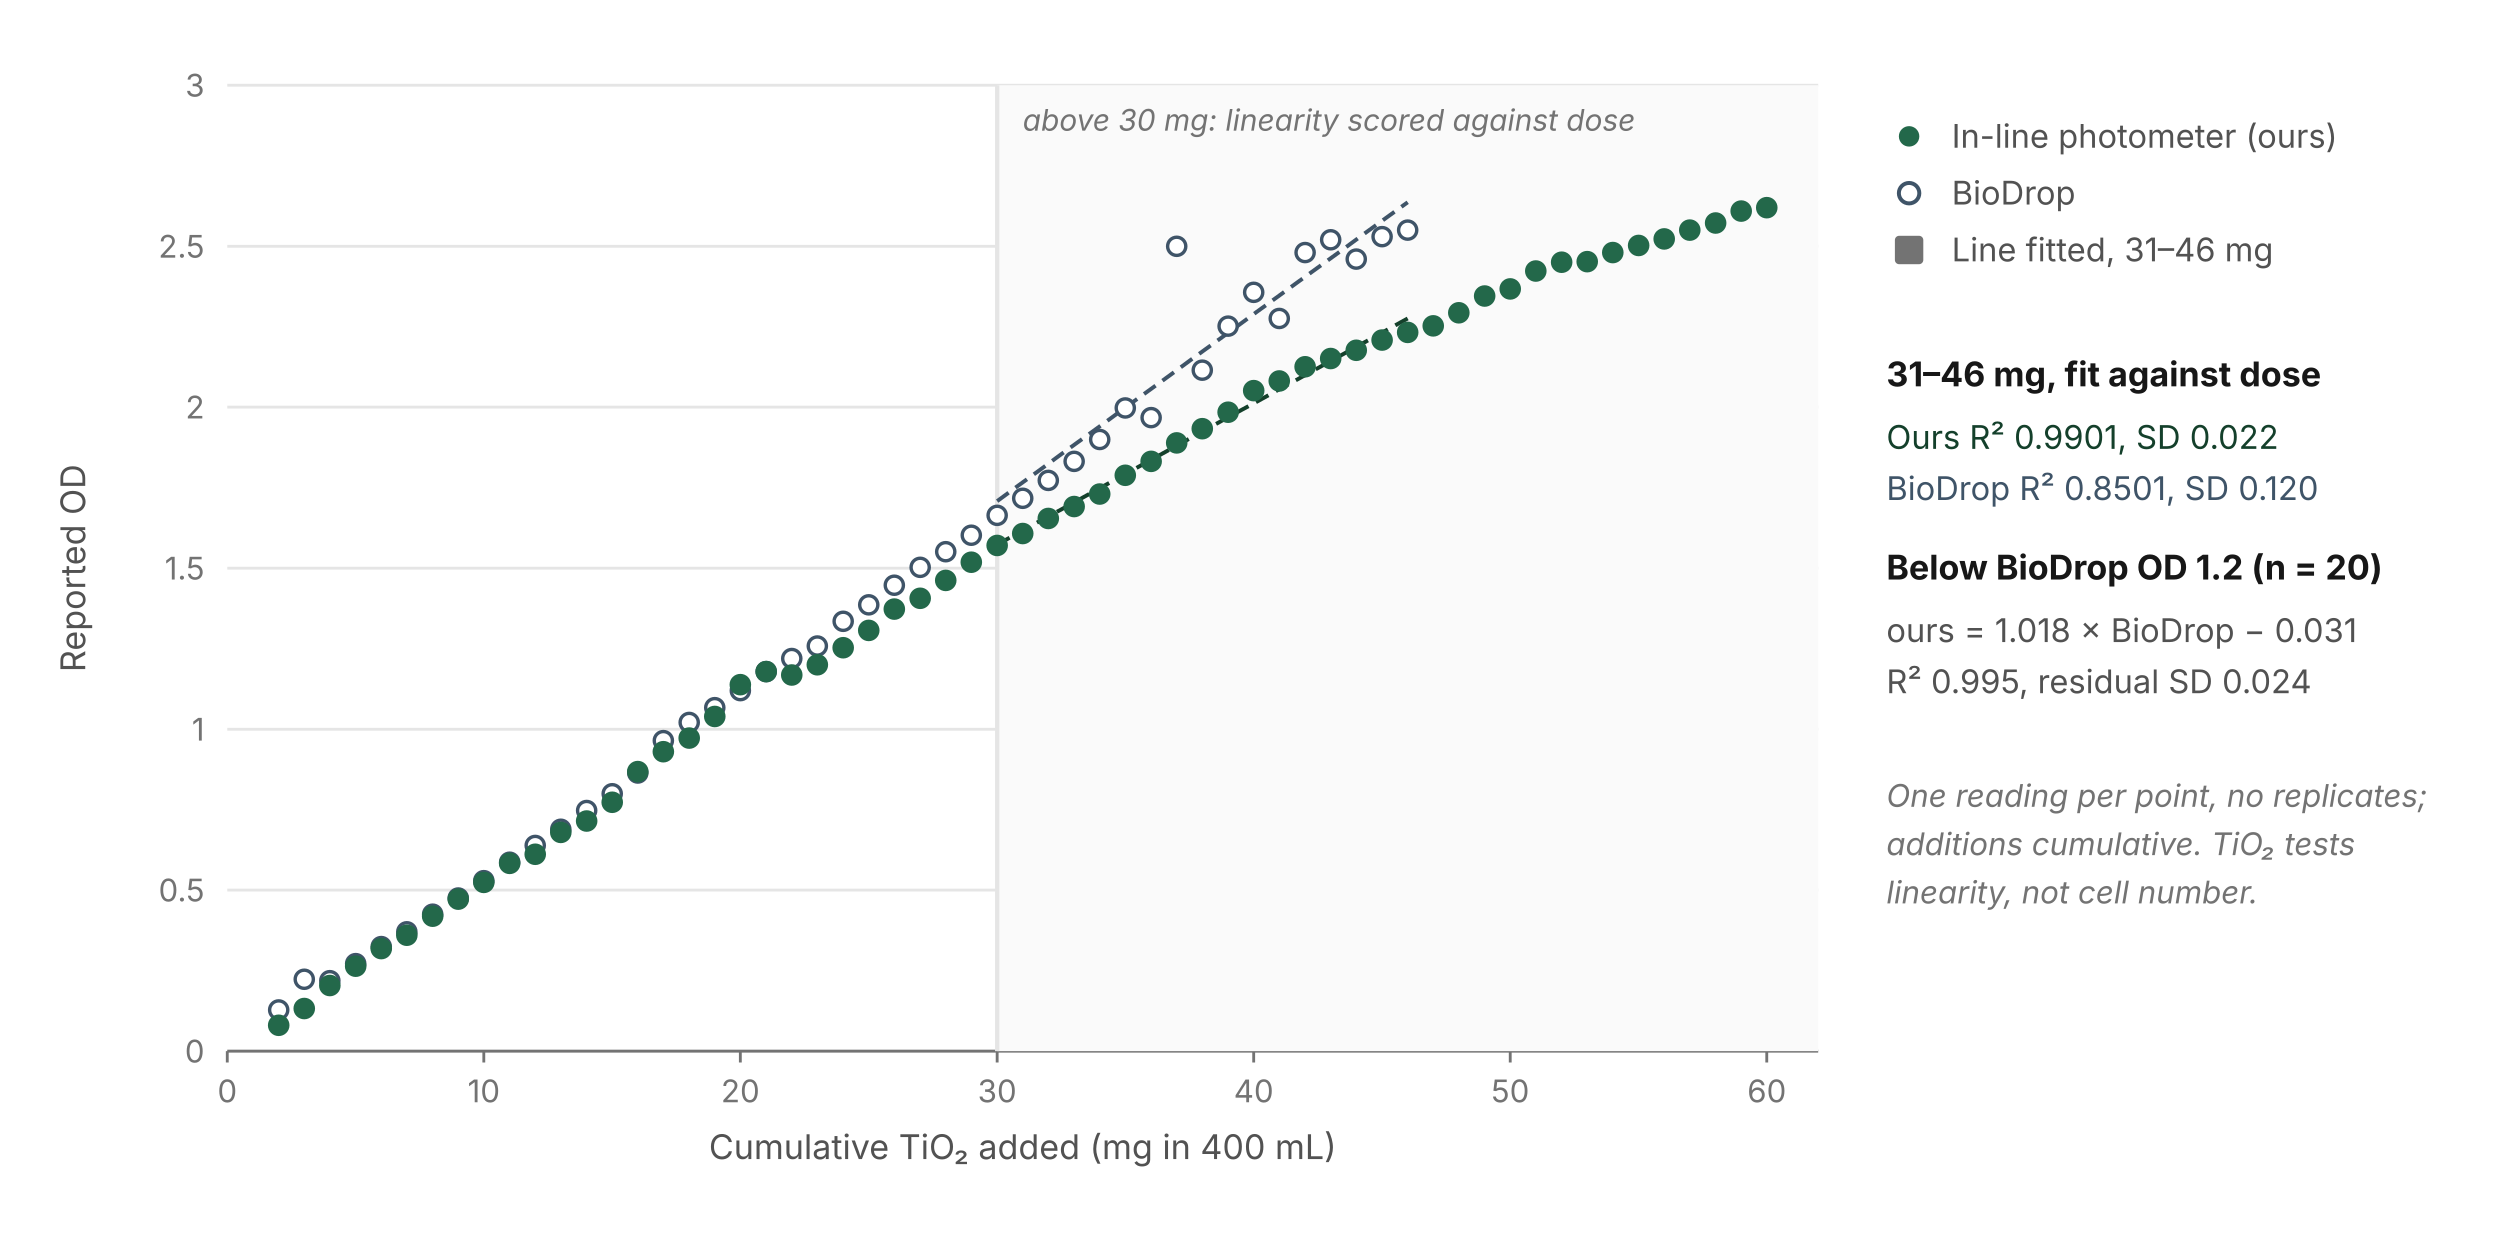
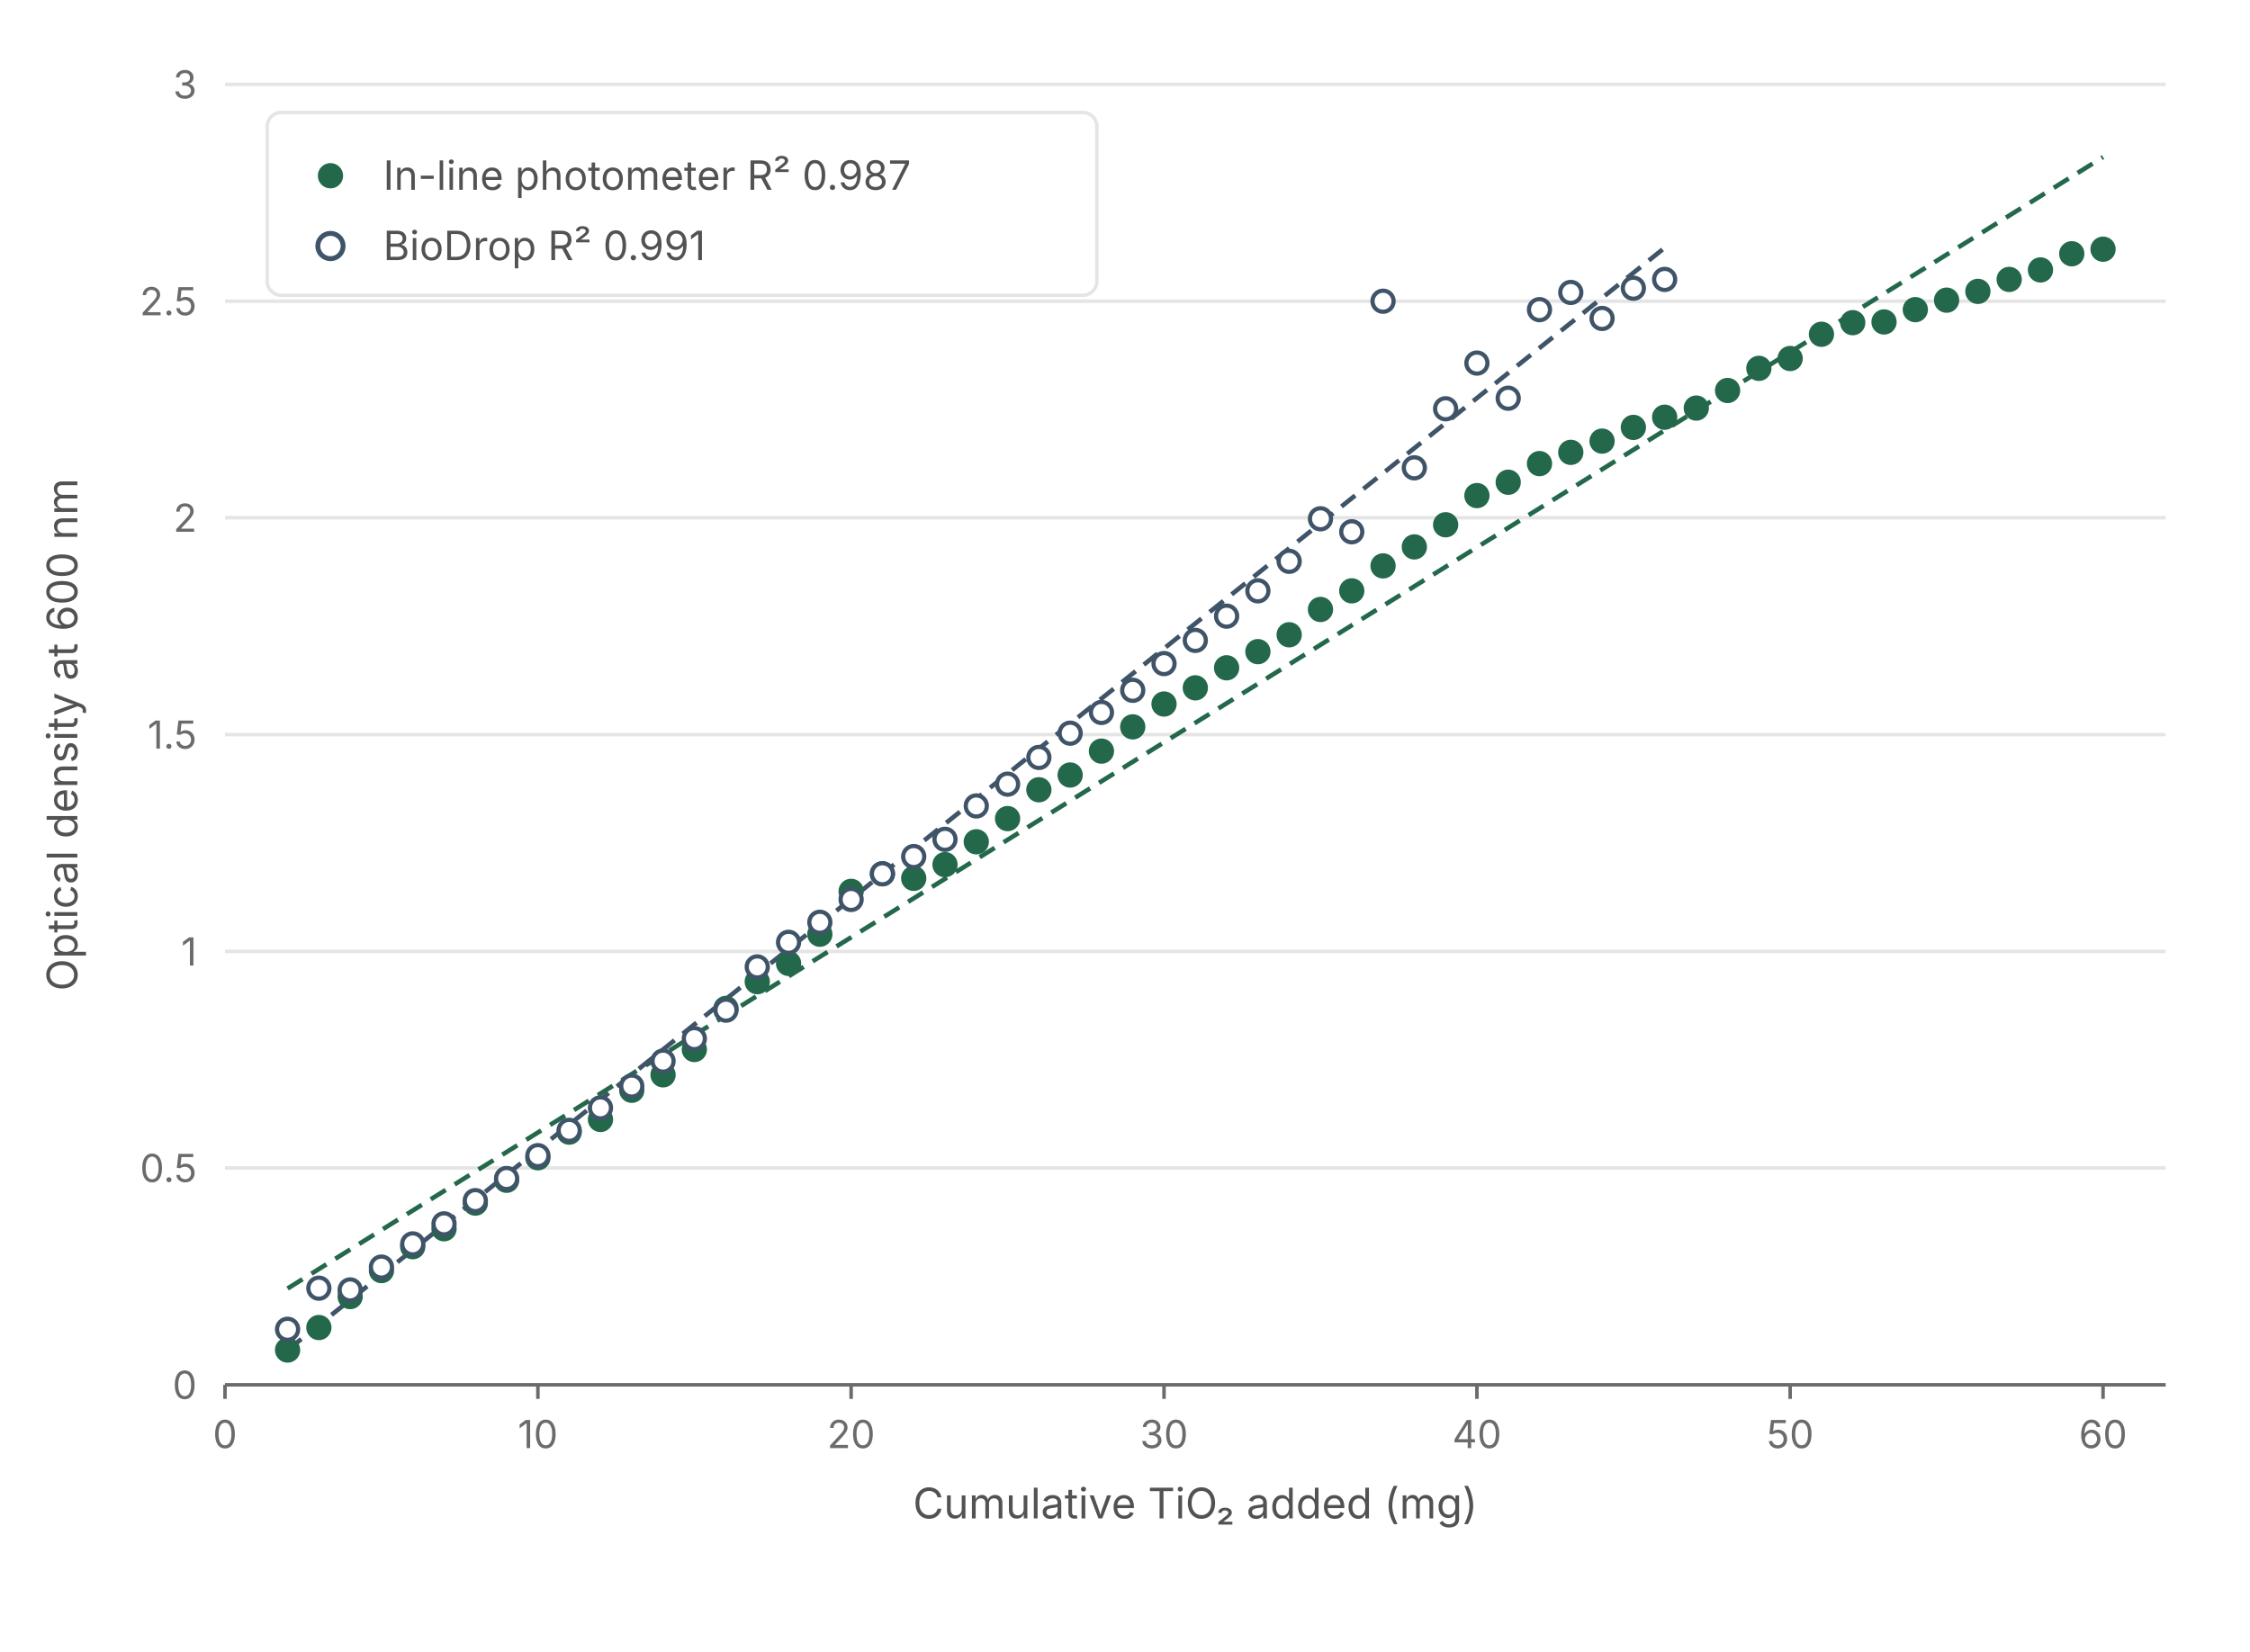
- <svg xmlns="http://www.w3.org/2000/svg" viewBox="0 0 880 440" width="880" height="440" role="img" font-family="Inter, -apple-system, 'Segoe UI', Helvetica, Arial, sans-serif">
-   <rect width="880" height="440" fill="#ffffff" />
-   <line x1="80" y1="370.0" x2="640" y2="370.0" stroke="#e5e5e5" />
-   <text x="72.0" y="374.0" font-size="11" fill="#737373" text-anchor="end" font-weight="400">0</text>
-   <line x1="80" y1="313.3" x2="640" y2="313.3" stroke="#e5e5e5" />
-   <text x="72.0" y="317.3" font-size="11" fill="#737373" text-anchor="end" font-weight="400">0.5</text>
-   <line x1="80" y1="256.7" x2="640" y2="256.7" stroke="#e5e5e5" />
-   <text x="72.0" y="260.7" font-size="11" fill="#737373" text-anchor="end" font-weight="400">1</text>
-   <line x1="80" y1="200.0" x2="640" y2="200.0" stroke="#e5e5e5" />
-   <text x="72.0" y="204.0" font-size="11" fill="#737373" text-anchor="end" font-weight="400">1.5</text>
-   <line x1="80" y1="143.3" x2="640" y2="143.3" stroke="#e5e5e5" />
-   <text x="72.0" y="147.3" font-size="11" fill="#737373" text-anchor="end" font-weight="400">2</text>
-   <line x1="80" y1="86.7" x2="640" y2="86.7" stroke="#e5e5e5" />
-   <text x="72.0" y="90.7" font-size="11" fill="#737373" text-anchor="end" font-weight="400">2.5</text>
-   <line x1="80" y1="30.0" x2="640" y2="30.0" stroke="#e5e5e5" />
-   <text x="72.0" y="34.0" font-size="11" fill="#737373" text-anchor="end" font-weight="400">3</text>
-   <line x1="80" y1="370" x2="640" y2="370" stroke="#737373" />
-   <line x1="80.0" y1="370" x2="80.0" y2="374" stroke="#737373" />
-   <text x="80.0" y="388.0" font-size="11" fill="#737373" text-anchor="middle" font-weight="400">0</text>
-   <line x1="170.3" y1="370" x2="170.3" y2="374" stroke="#737373" />
-   <text x="170.3" y="388.0" font-size="11" fill="#737373" text-anchor="middle" font-weight="400">10</text>
-   <line x1="260.6" y1="370" x2="260.6" y2="374" stroke="#737373" />
-   <text x="260.6" y="388.0" font-size="11" fill="#737373" text-anchor="middle" font-weight="400">20</text>
-   <line x1="351.0" y1="370" x2="351.0" y2="374" stroke="#737373" />
-   <text x="351.0" y="388.0" font-size="11" fill="#737373" text-anchor="middle" font-weight="400">30</text>
-   <line x1="441.3" y1="370" x2="441.3" y2="374" stroke="#737373" />
-   <text x="441.3" y="388.0" font-size="11" fill="#737373" text-anchor="middle" font-weight="400">40</text>
-   <line x1="531.6" y1="370" x2="531.6" y2="374" stroke="#737373" />
-   <text x="531.6" y="388.0" font-size="11" fill="#737373" text-anchor="middle" font-weight="400">50</text>
-   <line x1="621.9" y1="370" x2="621.9" y2="374" stroke="#737373" />
-   <text x="621.9" y="388.0" font-size="11" fill="#737373" text-anchor="middle" font-weight="400">60</text>
-   <text x="360.0" y="408.0" font-size="12" fill="#525252" text-anchor="middle" font-weight="400">Cumulative TiO₂ added (mg in 400 mL)</text>
-   <text x="30.0" y="200.0" font-size="12" fill="#525252" text-anchor="middle" font-weight="400" transform="rotate(-90 30.0 200.0)">Reported OD</text>
-   <rect x="351.0" y="30" width="289.0" height="340" fill="#fafafa" />
-   <line x1="351.0" y1="30" x2="351.0" y2="370" stroke="#e5e5e5" stroke-width="1.5" />
-   <text x="360.0" y="46.0" font-size="10.5" fill="#737373" text-anchor="start" font-weight="400" font-style="italic">above 30 mg: linearity scored against dose</text>
-   <polyline points="351.0,191.7 358.6,187.5 366.2,183.3 373.8,179.2 381.4,175.0 389.0,170.8 396.6,166.6 404.2,162.4 411.8,158.2 419.4,154.0 427.0,149.8 434.6,145.6 442.2,141.5 449.8,137.3 457.5,133.1 465.1,128.9 472.7,124.7 480.3,120.5 487.9,116.3 495.5,112.1" fill="none" stroke="#14402b" stroke-width="1.4" stroke-linejoin="round" stroke-dasharray="5 3" />
-   <polyline points="351.0,176.4 358.6,170.8 366.2,165.3 373.8,159.7 381.4,154.2 389.0,148.7 396.6,143.1 404.2,137.6 411.8,132.1 419.4,126.5 427.0,121.0 434.6,115.5 442.2,109.9 449.8,104.4 457.5,98.8 465.1,93.3 472.7,87.8 480.3,82.2 487.9,76.7 495.5,71.2" fill="none" stroke="#3f5468" stroke-width="1.4" stroke-linejoin="round" stroke-dasharray="5 3" />
-   <circle cx="98.1" cy="355.5" r="3.2" fill="#fff" stroke="#3f5468" stroke-width="1.2" />
-   <circle cx="107.1" cy="344.7" r="3.2" fill="#fff" stroke="#3f5468" stroke-width="1.2" />
-   <circle cx="116.1" cy="345.2" r="3.2" fill="#fff" stroke="#3f5468" stroke-width="1.2" />
-   <circle cx="125.2" cy="339.2" r="3.2" fill="#fff" stroke="#3f5468" stroke-width="1.2" />
-   <circle cx="134.2" cy="333.2" r="3.2" fill="#fff" stroke="#3f5468" stroke-width="1.2" />
-   <circle cx="143.2" cy="328.0" r="3.2" fill="#fff" stroke="#3f5468" stroke-width="1.2" />
-   <circle cx="152.3" cy="321.8" r="3.2" fill="#fff" stroke="#3f5468" stroke-width="1.2" />
-   <circle cx="161.3" cy="316.1" r="3.2" fill="#fff" stroke="#3f5468" stroke-width="1.2" />
-   <circle cx="170.3" cy="310.0" r="3.2" fill="#fff" stroke="#3f5468" stroke-width="1.2" />
-   <circle cx="179.4" cy="303.5" r="3.2" fill="#fff" stroke="#3f5468" stroke-width="1.2" />
-   <circle cx="188.4" cy="297.6" r="3.2" fill="#fff" stroke="#3f5468" stroke-width="1.2" />
-   <circle cx="197.4" cy="291.9" r="3.2" fill="#fff" stroke="#3f5468" stroke-width="1.2" />
-   <circle cx="206.5" cy="285.3" r="3.2" fill="#fff" stroke="#3f5468" stroke-width="1.2" />
-   <circle cx="215.5" cy="279.4" r="3.2" fill="#fff" stroke="#3f5468" stroke-width="1.2" />
-   <circle cx="224.5" cy="272.1" r="3.2" fill="#fff" stroke="#3f5468" stroke-width="1.2" />
-   <circle cx="233.5" cy="260.7" r="3.2" fill="#fff" stroke="#3f5468" stroke-width="1.2" />
-   <circle cx="242.6" cy="254.3" r="3.2" fill="#fff" stroke="#3f5468" stroke-width="1.2" />
-   <circle cx="251.6" cy="249.1" r="3.2" fill="#fff" stroke="#3f5468" stroke-width="1.2" />
-   <circle cx="260.6" cy="243.1" r="3.2" fill="#fff" stroke="#3f5468" stroke-width="1.2" />
-   <circle cx="269.7" cy="236.4" r="3.2" fill="#fff" stroke="#3f5468" stroke-width="1.2" />
-   <circle cx="278.7" cy="231.8" r="3.2" fill="#fff" stroke="#3f5468" stroke-width="1.2" />
-   <circle cx="287.7" cy="227.4" r="3.2" fill="#fff" stroke="#3f5468" stroke-width="1.2" />
-   <circle cx="296.8" cy="218.7" r="3.2" fill="#fff" stroke="#3f5468" stroke-width="1.2" />
-   <circle cx="305.8" cy="212.9" r="3.2" fill="#fff" stroke="#3f5468" stroke-width="1.2" />
-   <circle cx="314.8" cy="206.0" r="3.2" fill="#fff" stroke="#3f5468" stroke-width="1.2" />
-   <circle cx="323.9" cy="199.7" r="3.2" fill="#fff" stroke="#3f5468" stroke-width="1.2" />
-   <circle cx="332.9" cy="194.2" r="3.2" fill="#fff" stroke="#3f5468" stroke-width="1.2" />
-   <circle cx="341.9" cy="188.4" r="3.2" fill="#fff" stroke="#3f5468" stroke-width="1.2" />
-   <circle cx="351.0" cy="181.4" r="3.2" fill="#fff" stroke="#3f5468" stroke-width="1.2" />
-   <circle cx="360.0" cy="175.4" r="3.2" fill="#fff" stroke="#3f5468" stroke-width="1.2" />
-   <circle cx="369.0" cy="169.1" r="3.2" fill="#fff" stroke="#3f5468" stroke-width="1.2" />
-   <circle cx="378.1" cy="162.4" r="3.2" fill="#fff" stroke="#3f5468" stroke-width="1.2" />
-   <circle cx="387.1" cy="154.7" r="3.2" fill="#fff" stroke="#3f5468" stroke-width="1.2" />
-   <circle cx="396.1" cy="143.6" r="3.2" fill="#fff" stroke="#3f5468" stroke-width="1.2" />
-   <circle cx="405.2" cy="147.0" r="3.2" fill="#fff" stroke="#3f5468" stroke-width="1.2" />
-   <circle cx="414.2" cy="86.7" r="3.2" fill="#fff" stroke="#3f5468" stroke-width="1.2" />
-   <circle cx="423.2" cy="130.3" r="3.2" fill="#fff" stroke="#3f5468" stroke-width="1.2" />
-   <circle cx="432.3" cy="114.8" r="3.2" fill="#fff" stroke="#3f5468" stroke-width="1.2" />
-   <circle cx="441.3" cy="102.9" r="3.2" fill="#fff" stroke="#3f5468" stroke-width="1.2" />
-   <circle cx="450.3" cy="112.1" r="3.2" fill="#fff" stroke="#3f5468" stroke-width="1.2" />
-   <circle cx="459.4" cy="88.9" r="3.2" fill="#fff" stroke="#3f5468" stroke-width="1.2" />
-   <circle cx="468.4" cy="84.4" r="3.2" fill="#fff" stroke="#3f5468" stroke-width="1.2" />
-   <circle cx="477.4" cy="91.2" r="3.2" fill="#fff" stroke="#3f5468" stroke-width="1.2" />
-   <circle cx="486.5" cy="83.3" r="3.2" fill="#fff" stroke="#3f5468" stroke-width="1.2" />
-   <circle cx="495.5" cy="81.0" r="3.2" fill="#fff" stroke="#3f5468" stroke-width="1.2" />
-   <circle cx="98.1" cy="360.9" r="3.2" fill="#23684a" stroke="#23684a" stroke-width="1.2" />
-   <circle cx="107.1" cy="355.0" r="3.2" fill="#23684a" stroke="#23684a" stroke-width="1.2" />
-   <circle cx="116.1" cy="346.9" r="3.2" fill="#23684a" stroke="#23684a" stroke-width="1.2" />
-   <circle cx="125.2" cy="340.1" r="3.2" fill="#23684a" stroke="#23684a" stroke-width="1.2" />
-   <circle cx="134.2" cy="333.9" r="3.2" fill="#23684a" stroke="#23684a" stroke-width="1.2" />
-   <circle cx="143.2" cy="329.2" r="3.2" fill="#23684a" stroke="#23684a" stroke-width="1.2" />
-   <circle cx="152.3" cy="322.5" r="3.2" fill="#23684a" stroke="#23684a" stroke-width="1.2" />
-   <circle cx="161.3" cy="316.5" r="3.2" fill="#23684a" stroke="#23684a" stroke-width="1.2" />
-   <circle cx="170.3" cy="310.6" r="3.2" fill="#23684a" stroke="#23684a" stroke-width="1.2" />
-   <circle cx="179.4" cy="303.9" r="3.2" fill="#23684a" stroke="#23684a" stroke-width="1.2" />
-   <circle cx="188.4" cy="300.7" r="3.2" fill="#23684a" stroke="#23684a" stroke-width="1.2" />
-   <circle cx="197.4" cy="293.0" r="3.2" fill="#23684a" stroke="#23684a" stroke-width="1.2" />
-   <circle cx="206.5" cy="289.0" r="3.2" fill="#23684a" stroke="#23684a" stroke-width="1.2" />
-   <circle cx="215.5" cy="282.4" r="3.2" fill="#23684a" stroke="#23684a" stroke-width="1.2" />
-   <circle cx="224.5" cy="271.6" r="3.2" fill="#23684a" stroke="#23684a" stroke-width="1.2" />
-   <circle cx="233.5" cy="264.6" r="3.2" fill="#23684a" stroke="#23684a" stroke-width="1.2" />
-   <circle cx="242.6" cy="259.8" r="3.2" fill="#23684a" stroke="#23684a" stroke-width="1.2" />
-   <circle cx="251.6" cy="252.2" r="3.2" fill="#23684a" stroke="#23684a" stroke-width="1.2" />
-   <circle cx="260.6" cy="241.0" r="3.2" fill="#23684a" stroke="#23684a" stroke-width="1.2" />
-   <circle cx="269.7" cy="236.4" r="3.2" fill="#23684a" stroke="#23684a" stroke-width="1.2" />
-   <circle cx="278.7" cy="237.6" r="3.2" fill="#23684a" stroke="#23684a" stroke-width="1.2" />
-   <circle cx="287.7" cy="234.0" r="3.2" fill="#23684a" stroke="#23684a" stroke-width="1.2" />
-   <circle cx="296.8" cy="228.0" r="3.2" fill="#23684a" stroke="#23684a" stroke-width="1.2" />
-   <circle cx="305.8" cy="221.9" r="3.2" fill="#23684a" stroke="#23684a" stroke-width="1.2" />
-   <circle cx="314.8" cy="214.4" r="3.2" fill="#23684a" stroke="#23684a" stroke-width="1.2" />
-   <circle cx="323.9" cy="210.6" r="3.2" fill="#23684a" stroke="#23684a" stroke-width="1.2" />
-   <circle cx="332.9" cy="204.3" r="3.2" fill="#23684a" stroke="#23684a" stroke-width="1.2" />
-   <circle cx="341.9" cy="197.9" r="3.2" fill="#23684a" stroke="#23684a" stroke-width="1.2" />
-   <circle cx="351.0" cy="192.0" r="3.2" fill="#23684a" stroke="#23684a" stroke-width="1.2" />
-   <circle cx="360.0" cy="187.8" r="3.2" fill="#23684a" stroke="#23684a" stroke-width="1.2" />
-   <circle cx="369.0" cy="182.5" r="3.2" fill="#23684a" stroke="#23684a" stroke-width="1.2" />
-   <circle cx="378.1" cy="178.3" r="3.2" fill="#23684a" stroke="#23684a" stroke-width="1.2" />
-   <circle cx="387.1" cy="173.9" r="3.2" fill="#23684a" stroke="#23684a" stroke-width="1.2" />
-   <circle cx="396.1" cy="167.3" r="3.2" fill="#23684a" stroke="#23684a" stroke-width="1.2" />
-   <circle cx="405.2" cy="162.4" r="3.2" fill="#23684a" stroke="#23684a" stroke-width="1.2" />
-   <circle cx="414.2" cy="155.9" r="3.2" fill="#23684a" stroke="#23684a" stroke-width="1.2" />
-   <circle cx="423.2" cy="150.9" r="3.2" fill="#23684a" stroke="#23684a" stroke-width="1.2" />
-   <circle cx="432.3" cy="145.1" r="3.2" fill="#23684a" stroke="#23684a" stroke-width="1.2" />
-   <circle cx="441.3" cy="137.5" r="3.2" fill="#23684a" stroke="#23684a" stroke-width="1.2" />
-   <circle cx="450.3" cy="134.1" r="3.2" fill="#23684a" stroke="#23684a" stroke-width="1.2" />
-   <circle cx="459.4" cy="129.1" r="3.2" fill="#23684a" stroke="#23684a" stroke-width="1.2" />
-   <circle cx="468.4" cy="126.2" r="3.2" fill="#23684a" stroke="#23684a" stroke-width="1.2" />
-   <circle cx="477.4" cy="123.3" r="3.2" fill="#23684a" stroke="#23684a" stroke-width="1.2" />
-   <circle cx="486.5" cy="119.7" r="3.2" fill="#23684a" stroke="#23684a" stroke-width="1.2" />
-   <circle cx="495.5" cy="117.0" r="3.2" fill="#23684a" stroke="#23684a" stroke-width="1.2" />
-   <circle cx="504.5" cy="114.7" r="3.2" fill="#23684a" stroke="#23684a" stroke-width="1.2" />
-   <circle cx="513.5" cy="110.1" r="3.2" fill="#23684a" stroke="#23684a" stroke-width="1.2" />
-   <circle cx="522.6" cy="104.2" r="3.2" fill="#23684a" stroke="#23684a" stroke-width="1.2" />
-   <circle cx="531.6" cy="101.7" r="3.2" fill="#23684a" stroke="#23684a" stroke-width="1.2" />
-   <circle cx="540.6" cy="95.4" r="3.2" fill="#23684a" stroke="#23684a" stroke-width="1.2" />
-   <circle cx="549.7" cy="92.3" r="3.2" fill="#23684a" stroke="#23684a" stroke-width="1.2" />
-   <circle cx="558.7" cy="92.1" r="3.2" fill="#23684a" stroke="#23684a" stroke-width="1.2" />
-   <circle cx="567.7" cy="88.9" r="3.2" fill="#23684a" stroke="#23684a" stroke-width="1.2" />
-   <circle cx="576.8" cy="86.4" r="3.2" fill="#23684a" stroke="#23684a" stroke-width="1.2" />
-   <circle cx="585.8" cy="84.1" r="3.2" fill="#23684a" stroke="#23684a" stroke-width="1.2" />
-   <circle cx="594.8" cy="81.0" r="3.2" fill="#23684a" stroke="#23684a" stroke-width="1.2" />
-   <circle cx="603.9" cy="78.5" r="3.2" fill="#23684a" stroke="#23684a" stroke-width="1.2" />
-   <circle cx="612.9" cy="74.3" r="3.2" fill="#23684a" stroke="#23684a" stroke-width="1.2" />
-   <circle cx="621.9" cy="73.1" r="3.2" fill="#23684a" stroke="#23684a" stroke-width="1.2" />
-   <circle cx="672" cy="48" r="3.6" fill="#23684a" />
-   <text x="687.0" y="52.0" font-size="11.5" fill="#525252" text-anchor="start" font-weight="400">In-line photometer (ours)</text>
-   <circle cx="672" cy="68" r="3.6" fill="#fff" stroke="#3f5468" stroke-width="1.4" />
-   <text x="687.0" y="72.0" font-size="11.5" fill="#525252" text-anchor="start" font-weight="400">BioDrop</text>
-   <rect x="667" y="83" width="10" height="10" rx="1.5" fill="#737373" />
-   <text x="687.0" y="92.0" font-size="11.5" fill="#525252" text-anchor="start" font-weight="400">Line fitted, 31–46 mg</text>
-   <text x="664.0" y="136.0" font-size="12" fill="#171717" text-anchor="start" font-weight="650">31–46 mg, fit against dose</text>
-   <text x="664.0" y="158.0" font-size="11.5" fill="#14402b" text-anchor="start" font-weight="400">Ours     R² 0.9901, SD 0.022</text>
-   <text x="664.0" y="176.0" font-size="11.5" fill="#3f5468" text-anchor="start" font-weight="400">BioDrop  R² 0.8501, SD 0.120</text>
-   <text x="664.0" y="204.0" font-size="12" fill="#171717" text-anchor="start" font-weight="650">Below BioDrop OD 1.2 (n = 20)</text>
-   <text x="664.0" y="226.0" font-size="11.5" fill="#525252" text-anchor="start" font-weight="400">ours = 1.018 × BioDrop − 0.031</text>
-   <text x="664.0" y="244.0" font-size="11.5" fill="#525252" text-anchor="start" font-weight="400">R² 0.995, residual SD 0.024</text>
-   <text x="664.0" y="284.0" font-size="11" fill="#737373" text-anchor="start" font-weight="400" font-style="italic">One reading per point, no replicates;</text>
-   <text x="664.0" y="301.0" font-size="11" fill="#737373" text-anchor="start" font-weight="400" font-style="italic">additions cumulative. TiO₂ tests</text>
-   <text x="664.0" y="318.0" font-size="11" fill="#737373" text-anchor="start" font-weight="400" font-style="italic">linearity, not cell number.</text>
+ <svg xmlns="http://www.w3.org/2000/svg" viewBox="0 0 640 470" width="640" height="470" role="img" font-family="Inter, -apple-system, 'Segoe UI', Helvetica, Arial, sans-serif">
+   <rect width="640" height="470" fill="#ffffff" />
+   <line x1="64" y1="394.0" x2="616" y2="394.0" stroke="#e5e5e5" />
+   <text x="56.0" y="398.0" font-size="11" fill="#6b6b6b" text-anchor="end" font-weight="400">0</text>
+   <line x1="64" y1="332.3" x2="616" y2="332.3" stroke="#e5e5e5" />
+   <text x="56.0" y="336.3" font-size="11" fill="#6b6b6b" text-anchor="end" font-weight="400">0.5</text>
+   <line x1="64" y1="270.7" x2="616" y2="270.7" stroke="#e5e5e5" />
+   <text x="56.0" y="274.7" font-size="11" fill="#6b6b6b" text-anchor="end" font-weight="400">1</text>
+   <line x1="64" y1="209.0" x2="616" y2="209.0" stroke="#e5e5e5" />
+   <text x="56.0" y="213.0" font-size="11" fill="#6b6b6b" text-anchor="end" font-weight="400">1.5</text>
+   <line x1="64" y1="147.3" x2="616" y2="147.3" stroke="#e5e5e5" />
+   <text x="56.0" y="151.3" font-size="11" fill="#6b6b6b" text-anchor="end" font-weight="400">2</text>
+   <line x1="64" y1="85.7" x2="616" y2="85.7" stroke="#e5e5e5" />
+   <text x="56.0" y="89.7" font-size="11" fill="#6b6b6b" text-anchor="end" font-weight="400">2.5</text>
+   <line x1="64" y1="24.0" x2="616" y2="24.0" stroke="#e5e5e5" />
+   <text x="56.0" y="28.0" font-size="11" fill="#6b6b6b" text-anchor="end" font-weight="400">3</text>
+   <line x1="64" y1="394" x2="616" y2="394" stroke="#6b6b6b" />
+   <line x1="64.0" y1="394" x2="64.0" y2="398" stroke="#6b6b6b" />
+   <text x="64.0" y="412.0" font-size="11" fill="#6b6b6b" text-anchor="middle" font-weight="400">0</text>
+   <line x1="153.0" y1="394" x2="153.0" y2="398" stroke="#6b6b6b" />
+   <text x="153.0" y="412.0" font-size="11" fill="#6b6b6b" text-anchor="middle" font-weight="400">10</text>
+   <line x1="242.1" y1="394" x2="242.1" y2="398" stroke="#6b6b6b" />
+   <text x="242.1" y="412.0" font-size="11" fill="#6b6b6b" text-anchor="middle" font-weight="400">20</text>
+   <line x1="331.1" y1="394" x2="331.1" y2="398" stroke="#6b6b6b" />
+   <text x="331.1" y="412.0" font-size="11" fill="#6b6b6b" text-anchor="middle" font-weight="400">30</text>
+   <line x1="420.1" y1="394" x2="420.1" y2="398" stroke="#6b6b6b" />
+   <text x="420.1" y="412.0" font-size="11" fill="#6b6b6b" text-anchor="middle" font-weight="400">40</text>
+   <line x1="509.2" y1="394" x2="509.2" y2="398" stroke="#6b6b6b" />
+   <text x="509.2" y="412.0" font-size="11" fill="#6b6b6b" text-anchor="middle" font-weight="400">50</text>
+   <line x1="598.2" y1="394" x2="598.2" y2="398" stroke="#6b6b6b" />
+   <text x="598.2" y="412.0" font-size="11" fill="#6b6b6b" text-anchor="middle" font-weight="400">60</text>
+   <text x="340.0" y="432.0" font-size="12" fill="#525252" text-anchor="middle" font-weight="400">Cumulative TiO₂ added (mg)</text>
+   <text x="22.0" y="209.0" font-size="12" fill="#525252" text-anchor="middle" font-weight="400" transform="rotate(-90 22.0 209.0)">Optical density at 600 nm</text>
+   <polyline points="81.8,366.6 598.2,44.7" fill="none" stroke="#23684a" stroke-width="1.3" stroke-linejoin="round" stroke-dasharray="5 3" />
+   <polyline points="81.8,384.1 473.5,70.5" fill="none" stroke="#3f5468" stroke-width="1.3" stroke-linejoin="round" stroke-dasharray="5 3" />
+   <circle cx="81.8" cy="384.1" r="3.0" fill="#23684a" stroke="#23684a" stroke-width="1.2" />
+   <circle cx="90.7" cy="377.7" r="3.0" fill="#23684a" stroke="#23684a" stroke-width="1.2" />
+   <circle cx="99.6" cy="368.9" r="3.0" fill="#23684a" stroke="#23684a" stroke-width="1.2" />
+   <circle cx="108.5" cy="361.5" r="3.0" fill="#23684a" stroke="#23684a" stroke-width="1.2" />
+   <circle cx="117.4" cy="354.7" r="3.0" fill="#23684a" stroke="#23684a" stroke-width="1.2" />
+   <circle cx="126.3" cy="349.6" r="3.0" fill="#23684a" stroke="#23684a" stroke-width="1.2" />
+   <circle cx="135.2" cy="342.3" r="3.0" fill="#23684a" stroke="#23684a" stroke-width="1.2" />
+   <circle cx="144.1" cy="335.8" r="3.0" fill="#23684a" stroke="#23684a" stroke-width="1.2" />
+   <circle cx="153.0" cy="329.4" r="3.0" fill="#23684a" stroke="#23684a" stroke-width="1.2" />
+   <circle cx="161.9" cy="322.1" r="3.0" fill="#23684a" stroke="#23684a" stroke-width="1.2" />
+   <circle cx="170.8" cy="318.5" r="3.0" fill="#23684a" stroke="#23684a" stroke-width="1.2" />
+   <circle cx="179.7" cy="310.2" r="3.0" fill="#23684a" stroke="#23684a" stroke-width="1.2" />
+   <circle cx="188.6" cy="305.8" r="3.0" fill="#23684a" stroke="#23684a" stroke-width="1.2" />
+   <circle cx="197.5" cy="298.6" r="3.0" fill="#23684a" stroke="#23684a" stroke-width="1.2" />
+   <circle cx="206.5" cy="286.9" r="3.0" fill="#23684a" stroke="#23684a" stroke-width="1.2" />
+   <circle cx="215.4" cy="279.3" r="3.0" fill="#23684a" stroke="#23684a" stroke-width="1.2" />
+   <circle cx="224.3" cy="274.1" r="3.0" fill="#23684a" stroke="#23684a" stroke-width="1.2" />
+   <circle cx="233.2" cy="265.8" r="3.0" fill="#23684a" stroke="#23684a" stroke-width="1.2" />
+   <circle cx="242.1" cy="253.6" r="3.0" fill="#23684a" stroke="#23684a" stroke-width="1.2" />
+   <circle cx="251.0" cy="248.6" r="3.0" fill="#23684a" stroke="#23684a" stroke-width="1.2" />
+   <circle cx="259.9" cy="249.9" r="3.0" fill="#23684a" stroke="#23684a" stroke-width="1.2" />
+   <circle cx="268.8" cy="246.0" r="3.0" fill="#23684a" stroke="#23684a" stroke-width="1.2" />
+   <circle cx="277.7" cy="239.5" r="3.0" fill="#23684a" stroke="#23684a" stroke-width="1.2" />
+   <circle cx="286.6" cy="232.9" r="3.0" fill="#23684a" stroke="#23684a" stroke-width="1.2" />
+   <circle cx="295.5" cy="224.7" r="3.0" fill="#23684a" stroke="#23684a" stroke-width="1.2" />
+   <circle cx="304.4" cy="220.5" r="3.0" fill="#23684a" stroke="#23684a" stroke-width="1.2" />
+   <circle cx="313.3" cy="213.7" r="3.0" fill="#23684a" stroke="#23684a" stroke-width="1.2" />
+   <circle cx="322.2" cy="206.8" r="3.0" fill="#23684a" stroke="#23684a" stroke-width="1.2" />
+   <circle cx="331.1" cy="200.3" r="3.0" fill="#23684a" stroke="#23684a" stroke-width="1.2" />
+   <circle cx="340.0" cy="195.7" r="3.0" fill="#23684a" stroke="#23684a" stroke-width="1.2" />
+   <circle cx="348.9" cy="190.0" r="3.0" fill="#23684a" stroke="#23684a" stroke-width="1.2" />
+   <circle cx="357.8" cy="185.4" r="3.0" fill="#23684a" stroke="#23684a" stroke-width="1.2" />
+   <circle cx="366.7" cy="180.6" r="3.0" fill="#23684a" stroke="#23684a" stroke-width="1.2" />
+   <circle cx="375.6" cy="173.4" r="3.0" fill="#23684a" stroke="#23684a" stroke-width="1.2" />
+   <circle cx="384.5" cy="168.1" r="3.0" fill="#23684a" stroke="#23684a" stroke-width="1.2" />
+   <circle cx="393.4" cy="161.0" r="3.0" fill="#23684a" stroke="#23684a" stroke-width="1.2" />
+   <circle cx="402.3" cy="155.6" r="3.0" fill="#23684a" stroke="#23684a" stroke-width="1.2" />
+   <circle cx="411.2" cy="149.3" r="3.0" fill="#23684a" stroke="#23684a" stroke-width="1.2" />
+   <circle cx="420.1" cy="141.0" r="3.0" fill="#23684a" stroke="#23684a" stroke-width="1.2" />
+   <circle cx="429.0" cy="137.2" r="3.0" fill="#23684a" stroke="#23684a" stroke-width="1.2" />
+   <circle cx="437.9" cy="131.9" r="3.0" fill="#23684a" stroke="#23684a" stroke-width="1.2" />
+   <circle cx="446.8" cy="128.7" r="3.0" fill="#23684a" stroke="#23684a" stroke-width="1.2" />
+   <circle cx="455.7" cy="125.5" r="3.0" fill="#23684a" stroke="#23684a" stroke-width="1.2" />
+   <circle cx="464.6" cy="121.6" r="3.0" fill="#23684a" stroke="#23684a" stroke-width="1.2" />
+   <circle cx="473.5" cy="118.7" r="3.0" fill="#23684a" stroke="#23684a" stroke-width="1.2" />
+   <circle cx="482.5" cy="116.1" r="3.0" fill="#23684a" stroke="#23684a" stroke-width="1.2" />
+   <circle cx="491.4" cy="111.1" r="3.0" fill="#23684a" stroke="#23684a" stroke-width="1.2" />
+   <circle cx="500.3" cy="104.8" r="3.0" fill="#23684a" stroke="#23684a" stroke-width="1.2" />
+   <circle cx="509.2" cy="102.0" r="3.0" fill="#23684a" stroke="#23684a" stroke-width="1.2" />
+   <circle cx="518.1" cy="95.1" r="3.0" fill="#23684a" stroke="#23684a" stroke-width="1.2" />
+   <circle cx="527.0" cy="91.8" r="3.0" fill="#23684a" stroke="#23684a" stroke-width="1.2" />
+   <circle cx="535.9" cy="91.6" r="3.0" fill="#23684a" stroke="#23684a" stroke-width="1.2" />
+   <circle cx="544.8" cy="88.1" r="3.0" fill="#23684a" stroke="#23684a" stroke-width="1.2" />
+   <circle cx="553.7" cy="85.4" r="3.0" fill="#23684a" stroke="#23684a" stroke-width="1.2" />
+   <circle cx="562.6" cy="82.9" r="3.0" fill="#23684a" stroke="#23684a" stroke-width="1.2" />
+   <circle cx="571.5" cy="79.5" r="3.0" fill="#23684a" stroke="#23684a" stroke-width="1.2" />
+   <circle cx="580.4" cy="76.8" r="3.0" fill="#23684a" stroke="#23684a" stroke-width="1.2" />
+   <circle cx="589.3" cy="72.2" r="3.0" fill="#23684a" stroke="#23684a" stroke-width="1.2" />
+   <circle cx="598.2" cy="70.9" r="3.0" fill="#23684a" stroke="#23684a" stroke-width="1.2" />
+   <circle cx="81.8" cy="378.2" r="3.0" fill="#fff" stroke="#3f5468" stroke-width="1.2" />
+   <circle cx="90.7" cy="366.5" r="3.0" fill="#fff" stroke="#3f5468" stroke-width="1.2" />
+   <circle cx="99.6" cy="367.0" r="3.0" fill="#fff" stroke="#3f5468" stroke-width="1.2" />
+   <circle cx="108.5" cy="360.5" r="3.0" fill="#fff" stroke="#3f5468" stroke-width="1.2" />
+   <circle cx="117.4" cy="353.9" r="3.0" fill="#fff" stroke="#3f5468" stroke-width="1.2" />
+   <circle cx="126.3" cy="348.2" r="3.0" fill="#fff" stroke="#3f5468" stroke-width="1.2" />
+   <circle cx="135.2" cy="341.6" r="3.0" fill="#fff" stroke="#3f5468" stroke-width="1.2" />
+   <circle cx="144.1" cy="335.3" r="3.0" fill="#fff" stroke="#3f5468" stroke-width="1.2" />
+   <circle cx="153.0" cy="328.8" r="3.0" fill="#fff" stroke="#3f5468" stroke-width="1.2" />
+   <circle cx="161.9" cy="321.6" r="3.0" fill="#fff" stroke="#3f5468" stroke-width="1.2" />
+   <circle cx="170.8" cy="315.2" r="3.0" fill="#fff" stroke="#3f5468" stroke-width="1.2" />
+   <circle cx="179.7" cy="309.0" r="3.0" fill="#fff" stroke="#3f5468" stroke-width="1.2" />
+   <circle cx="188.6" cy="301.9" r="3.0" fill="#fff" stroke="#3f5468" stroke-width="1.2" />
+   <circle cx="197.5" cy="295.5" r="3.0" fill="#fff" stroke="#3f5468" stroke-width="1.2" />
+   <circle cx="206.5" cy="287.4" r="3.0" fill="#fff" stroke="#3f5468" stroke-width="1.2" />
+   <circle cx="215.4" cy="275.1" r="3.0" fill="#fff" stroke="#3f5468" stroke-width="1.2" />
+   <circle cx="224.3" cy="268.1" r="3.0" fill="#fff" stroke="#3f5468" stroke-width="1.2" />
+   <circle cx="233.2" cy="262.4" r="3.0" fill="#fff" stroke="#3f5468" stroke-width="1.2" />
+   <circle cx="242.1" cy="255.9" r="3.0" fill="#fff" stroke="#3f5468" stroke-width="1.2" />
+   <circle cx="251.0" cy="248.6" r="3.0" fill="#fff" stroke="#3f5468" stroke-width="1.2" />
+   <circle cx="259.9" cy="243.7" r="3.0" fill="#fff" stroke="#3f5468" stroke-width="1.2" />
+   <circle cx="268.8" cy="238.8" r="3.0" fill="#fff" stroke="#3f5468" stroke-width="1.2" />
+   <circle cx="277.7" cy="229.3" r="3.0" fill="#fff" stroke="#3f5468" stroke-width="1.2" />
+   <circle cx="286.6" cy="223.1" r="3.0" fill="#fff" stroke="#3f5468" stroke-width="1.2" />
+   <circle cx="295.5" cy="215.5" r="3.0" fill="#fff" stroke="#3f5468" stroke-width="1.2" />
+   <circle cx="304.4" cy="208.6" r="3.0" fill="#fff" stroke="#3f5468" stroke-width="1.2" />
+   <circle cx="313.3" cy="202.7" r="3.0" fill="#fff" stroke="#3f5468" stroke-width="1.2" />
+   <circle cx="322.2" cy="196.4" r="3.0" fill="#fff" stroke="#3f5468" stroke-width="1.2" />
+   <circle cx="331.1" cy="188.8" r="3.0" fill="#fff" stroke="#3f5468" stroke-width="1.2" />
+   <circle cx="340.0" cy="182.2" r="3.0" fill="#fff" stroke="#3f5468" stroke-width="1.2" />
+   <circle cx="348.9" cy="175.3" r="3.0" fill="#fff" stroke="#3f5468" stroke-width="1.2" />
+   <circle cx="357.8" cy="168.1" r="3.0" fill="#fff" stroke="#3f5468" stroke-width="1.2" />
+   <circle cx="366.7" cy="159.7" r="3.0" fill="#fff" stroke="#3f5468" stroke-width="1.2" />
+   <circle cx="375.6" cy="147.6" r="3.0" fill="#fff" stroke="#3f5468" stroke-width="1.2" />
+   <circle cx="384.5" cy="151.3" r="3.0" fill="#fff" stroke="#3f5468" stroke-width="1.2" />
+   <circle cx="393.4" cy="85.7" r="3.0" fill="#fff" stroke="#3f5468" stroke-width="1.2" />
+   <circle cx="402.3" cy="133.1" r="3.0" fill="#fff" stroke="#3f5468" stroke-width="1.2" />
+   <circle cx="411.2" cy="116.3" r="3.0" fill="#fff" stroke="#3f5468" stroke-width="1.2" />
+   <circle cx="420.1" cy="103.3" r="3.0" fill="#fff" stroke="#3f5468" stroke-width="1.2" />
+   <circle cx="429.0" cy="113.3" r="3.0" fill="#fff" stroke="#3f5468" stroke-width="1.2" />
+   <circle cx="437.9" cy="88.1" r="3.0" fill="#fff" stroke="#3f5468" stroke-width="1.2" />
+   <circle cx="446.8" cy="83.2" r="3.0" fill="#fff" stroke="#3f5468" stroke-width="1.2" />
+   <circle cx="455.7" cy="90.6" r="3.0" fill="#fff" stroke="#3f5468" stroke-width="1.2" />
+   <circle cx="464.6" cy="82.0" r="3.0" fill="#fff" stroke="#3f5468" stroke-width="1.2" />
+   <circle cx="473.5" cy="79.5" r="3.0" fill="#fff" stroke="#3f5468" stroke-width="1.2" />
+   <rect x="76" y="32" width="236" height="52" rx="4" fill="#fff" stroke="#e5e5e5" />
+   <circle cx="94" cy="50" r="3.6" fill="#23684a" />
+   <text x="109.0" y="54.0" font-size="11.5" fill="#525252" text-anchor="start" font-weight="400">In-line photometer   R² 0.987</text>
+   <circle cx="94" cy="70" r="3.6" fill="#fff" stroke="#3f5468" stroke-width="1.4" />
+   <text x="109.0" y="74.0" font-size="11.5" fill="#525252" text-anchor="start" font-weight="400">BioDrop   R² 0.991</text>
</svg>
